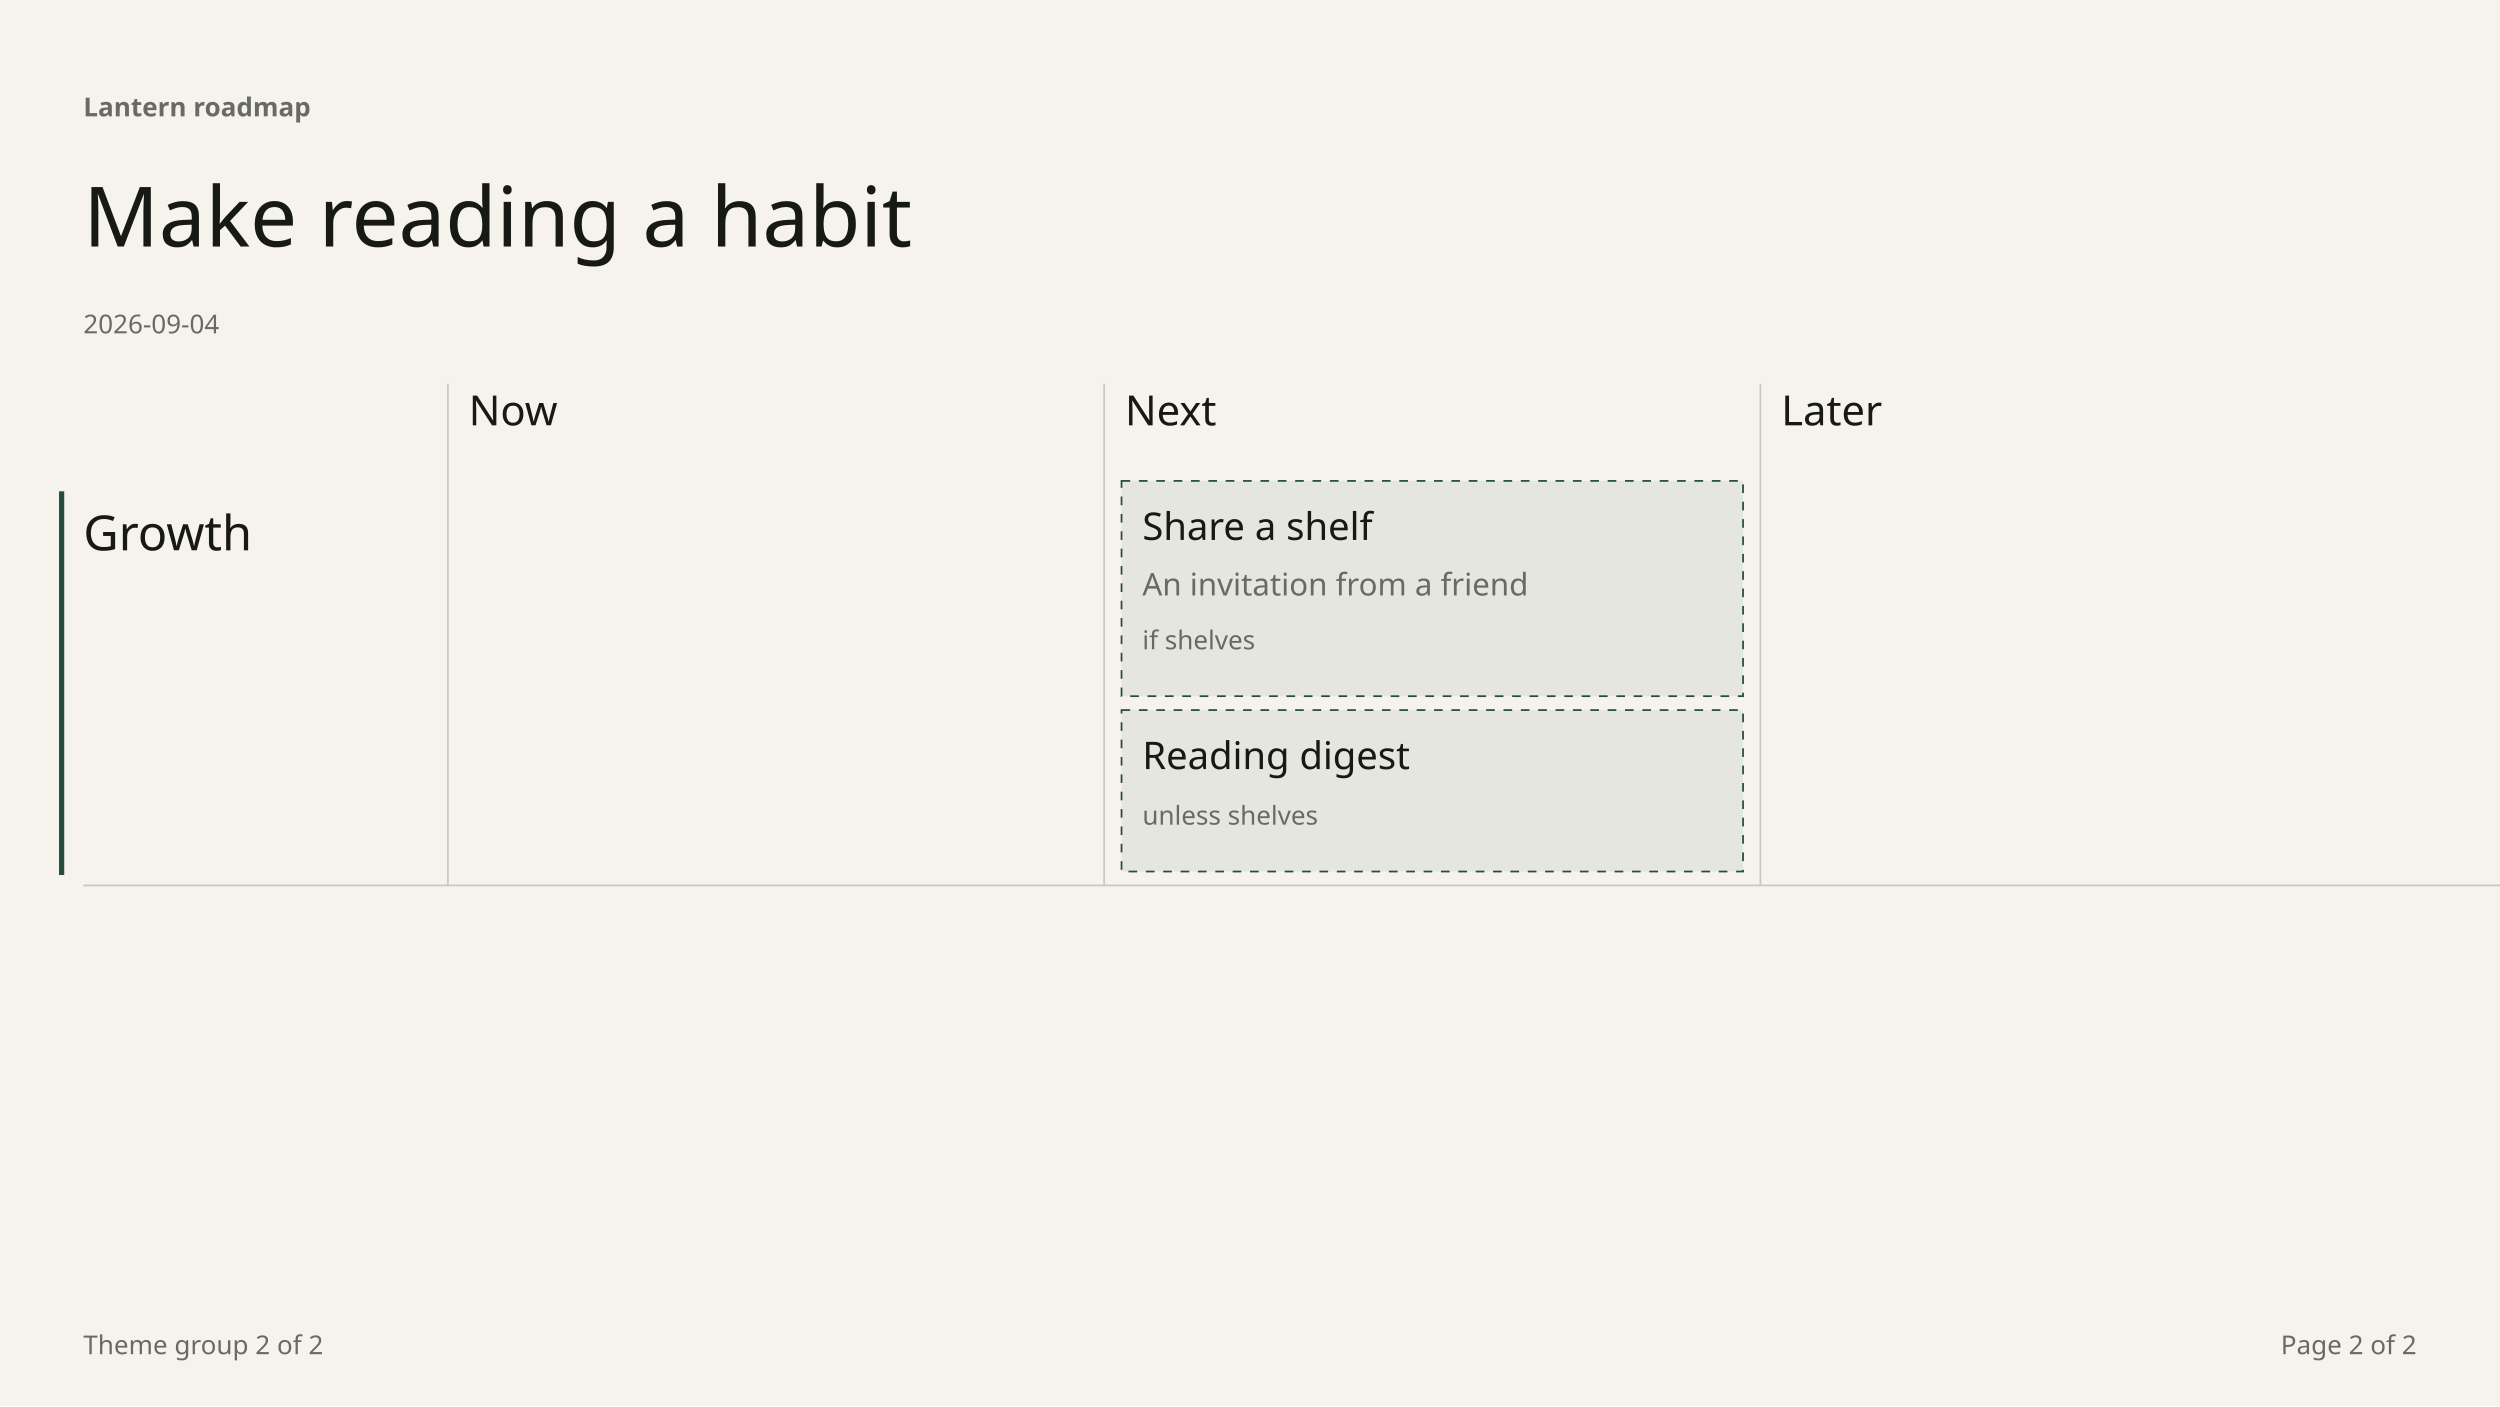
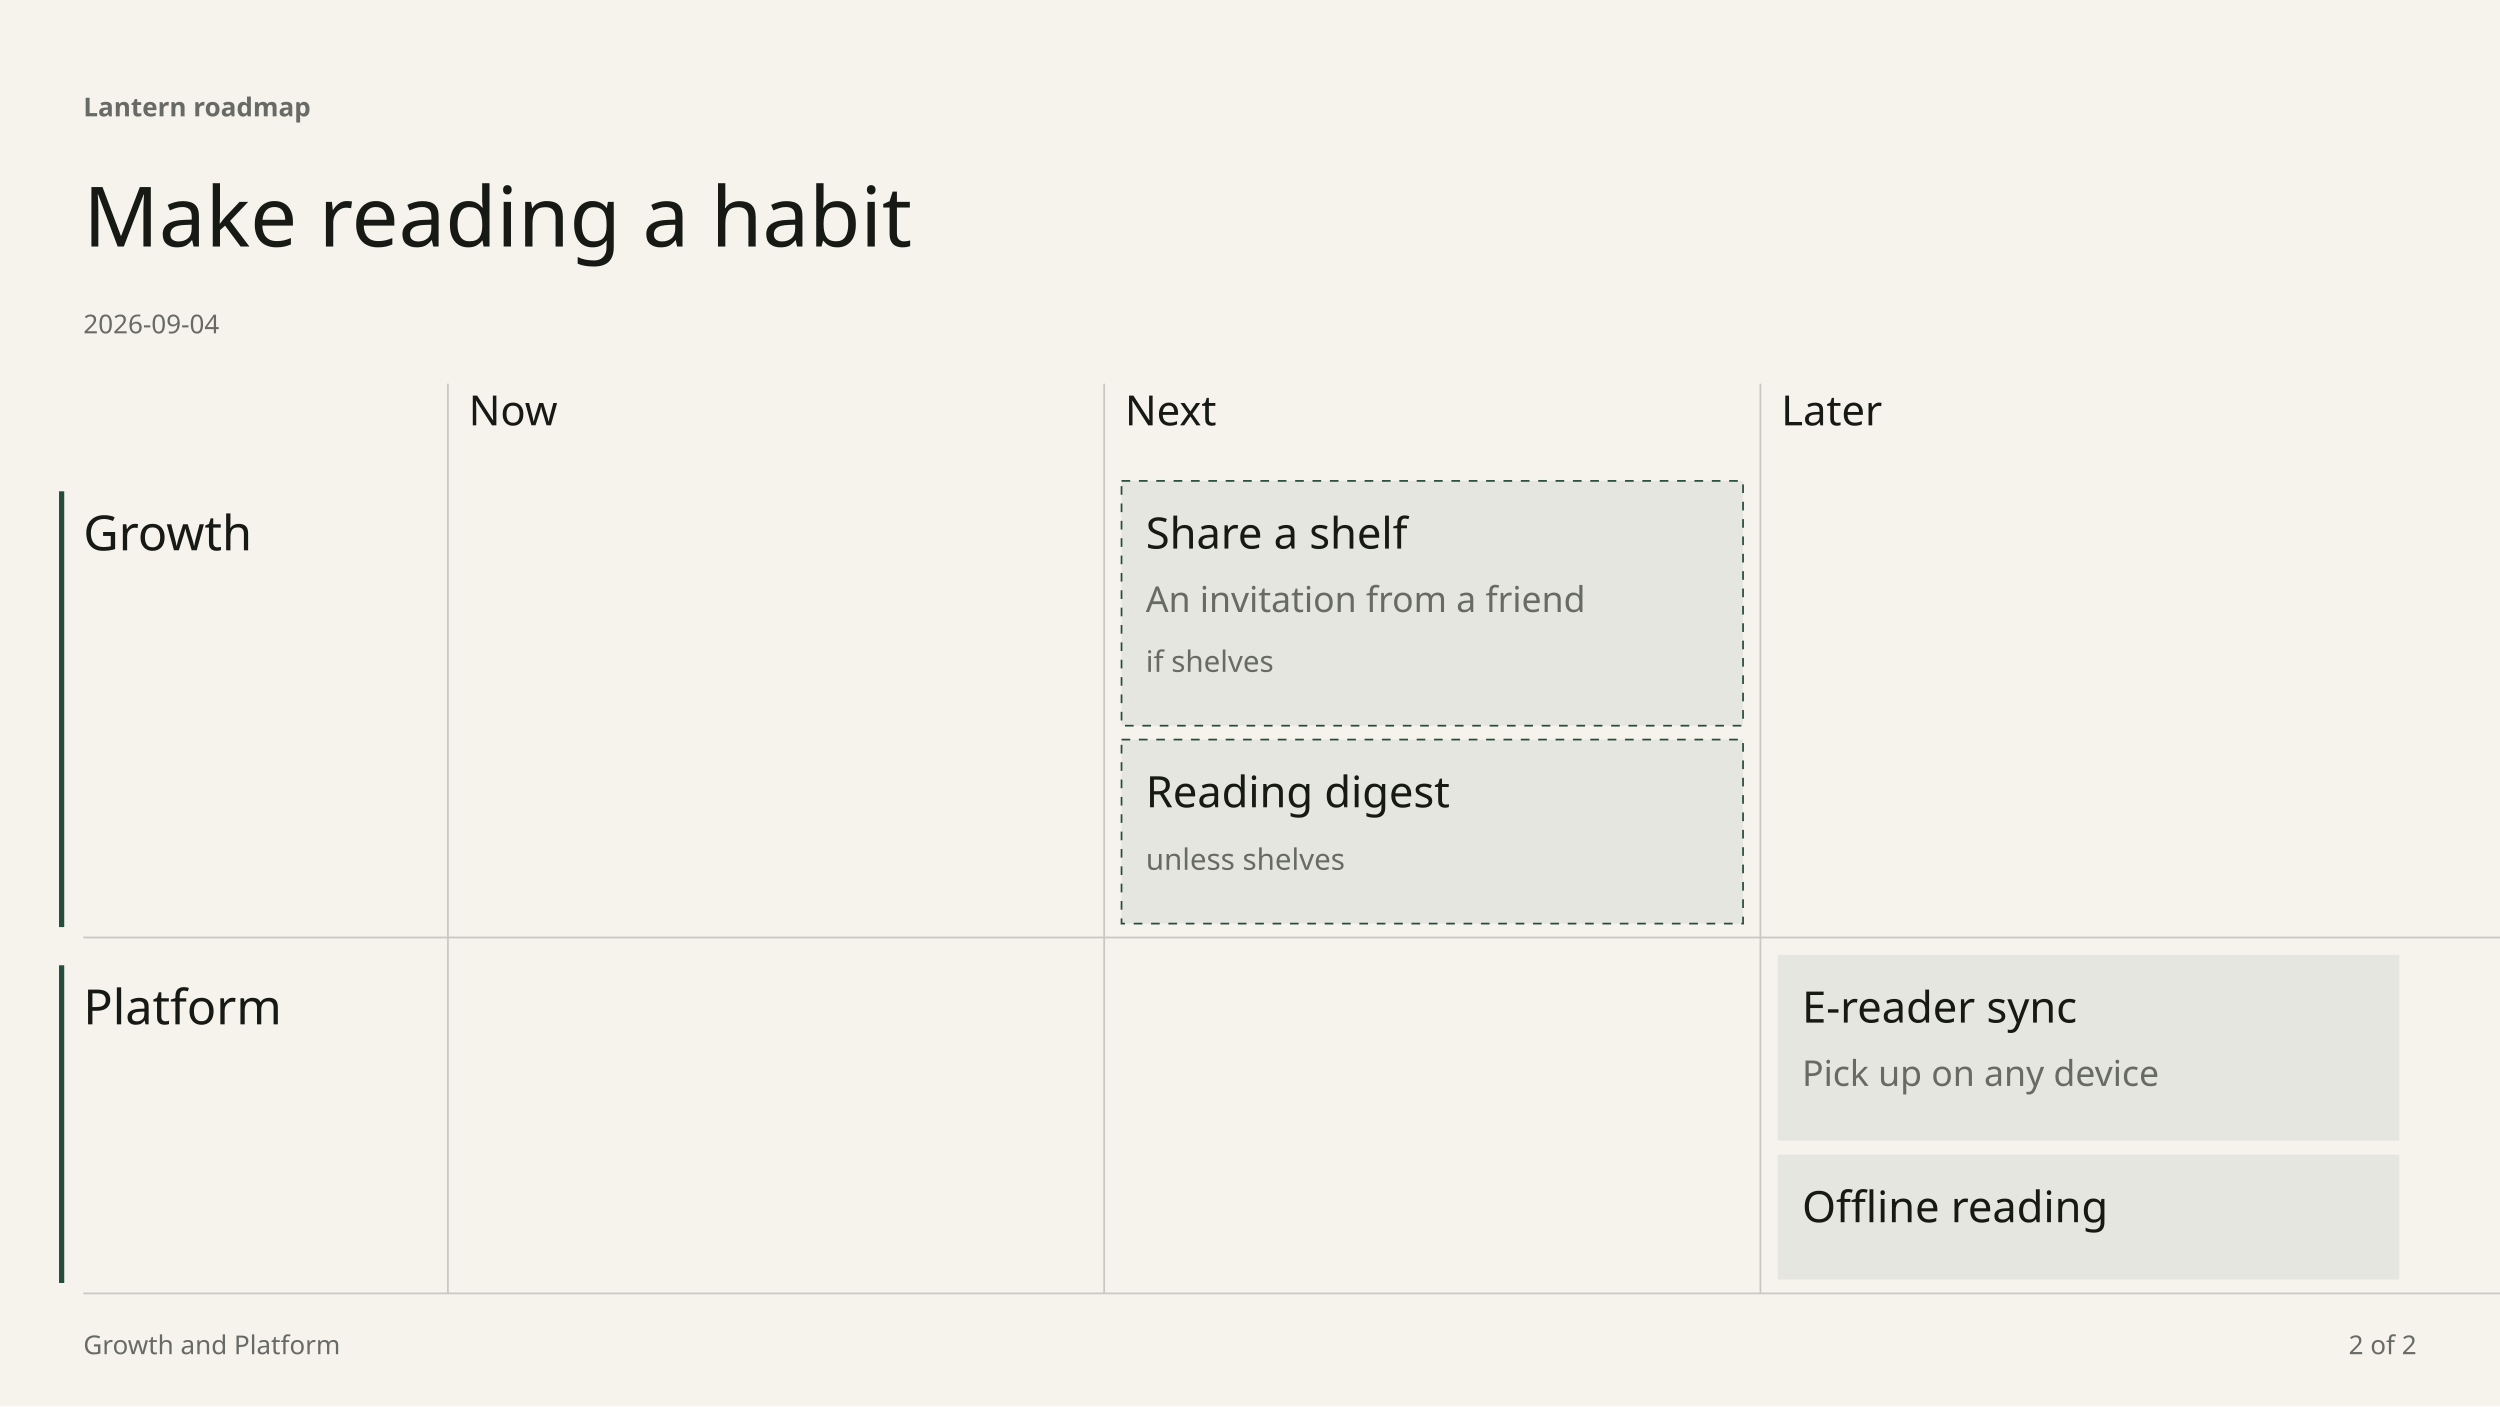
- <svg xmlns="http://www.w3.org/2000/svg" width="1920" height="1080" viewBox="0 0 1440 810" font-family="DM Sans" data-chapter-layout="grid" data-min-readable-scale="0.7">
+ <svg xmlns="http://www.w3.org/2000/svg" width="1920" height="1080" viewBox="0 0 1440 810" font-family="DM Sans" data-chapter-layout="grid" data-min-readable-scale="0.7" data-body-top="221" data-content-bottom="737" data-body-bottom="750" data-scale="1.14" data-slide-group="0:1">
  <rect x="0" y="0" width="1440" height="810" fill="#F6F3ED" />
-   <rect x="34" y="283" width="3" height="221" fill="#254C3D" />
-   <line x1="48" y1="510" x2="1440" y2="510" stroke="#c9c7c2" stroke-width="1" />
-   <line x1="258" y1="221" x2="258" y2="510" stroke="#c9c7c2" stroke-width="1" />
-   <line x1="636" y1="221" x2="636" y2="510" stroke="#c9c7c2" stroke-width="1" />
-   <line x1="1014" y1="221" x2="1014" y2="510" stroke="#c9c7c2" stroke-width="1" />
+   <rect x="34" y="283" width="3" height="251" fill="#254C3D" />
+   <rect x="34" y="556" width="3" height="183" fill="#254C3D" />
+   <line x1="48" y1="540" x2="1440" y2="540" stroke="#c9c7c2" stroke-width="1" />
+   <line x1="48" y1="745" x2="1440" y2="745" stroke="#c9c7c2" stroke-width="1" />
+   <line x1="258" y1="221" x2="258" y2="745" stroke="#c9c7c2" stroke-width="1" />
+   <line x1="636" y1="221" x2="636" y2="745" stroke="#c9c7c2" stroke-width="1" />
+   <line x1="1014" y1="221" x2="1014" y2="745" stroke="#c9c7c2" stroke-width="1" />
  <text x="48" y="67" font-family="DM Sans" font-size="15" font-weight="600" fill="#686B65">Lantern roadmap</text>
  <text x="48" y="142" font-family="Instrument Serif" font-size="48" font-weight="400" fill="#171914">Make reading a habit</text>
  <text x="48" y="192" font-family="DM Sans" font-size="15" font-weight="400" fill="#686B65">2026-09-04</text>
  <text x="270" y="245" font-family="Instrument Serif" font-size="24" font-weight="400" fill="#171914">Now</text>
  <text x="648" y="245" font-family="Instrument Serif" font-size="24" font-weight="400" fill="#171914">Next</text>
  <text x="1026" y="245" font-family="Instrument Serif" font-size="24" font-weight="400" fill="#171914">Later</text>
  <text x="48" y="317" font-family="Instrument Serif" font-size="28" font-weight="400" fill="#171914">Growth</text>
+   <text x="48" y="590" font-family="Instrument Serif" font-size="28" font-weight="400" fill="#171914">Platform</text>
  <g data-key="share a shelf" data-source-index="2" data-item-title="Share a shelf" data-world-state="cond">
-     <rect x="646" y="277" width="358" height="124" fill="#e6e6e0" stroke="#254C3D" stroke-dasharray="5 5" />
-     <text x="658" y="311" font-family="DM Sans" font-size="22" font-weight="500" fill="#171914">Share a shelf</text>
-     <text x="658" y="343" font-family="DM Sans" font-size="18" font-weight="400" fill="#686B65">An invitation from a friend</text>
-     <text x="658" y="374" font-family="DM Sans" font-size="15" font-weight="400" fill="#686B65">if shelves</text>
+     <rect x="646" y="277" width="358" height="141" fill="#e6e6e0" stroke="#254C3D" stroke-dasharray="5 5" />
+     <text x="660" y="316" font-family="DM Sans" font-size="25" font-weight="500" fill="#171914">Share a shelf</text>
+     <text x="660" y="352.5" font-family="DM Sans" font-size="20.5" font-weight="400" fill="#686B65">An invitation from a friend</text>
+     <text x="660" y="387" font-family="DM Sans" font-size="17" font-weight="400" fill="#686B65">if shelves</text>
  </g>
  <g data-key="reading digest" data-source-index="3" data-item-title="Reading digest" data-world-state="cond">
-     <rect x="646" y="409" width="358" height="93" fill="#e6e6e0" stroke="#254C3D" stroke-dasharray="5 5" />
-     <text x="658" y="443" font-family="DM Sans" font-size="22" font-weight="500" fill="#171914">Reading digest</text>
-     <text x="658" y="475" font-family="DM Sans" font-size="15" font-weight="400" fill="#686B65">unless shelves</text>
+     <rect x="646" y="426" width="358" height="106" fill="#e6e6e0" stroke="#254C3D" stroke-dasharray="5 5" />
+     <text x="660" y="465" font-family="DM Sans" font-size="25" font-weight="500" fill="#171914">Reading digest</text>
+     <text x="660" y="501" font-family="DM Sans" font-size="17" font-weight="400" fill="#686B65">unless shelves</text>
  </g>
-   <text x="48" y="780" font-family="DM Sans" font-size="15" font-weight="400" fill="#686B65">Theme group 2 of 2</text>
-   <text x="1392" y="780" font-family="DM Sans" font-size="15" fill="#686B65" text-anchor="end">Page 2 of 2</text>
+   <g data-key="e-reader sync" data-source-index="4" data-item-title="E-reader sync" data-world-state="live">
+     <rect x="1024" y="550" width="358" height="107" fill="#e6e6e0" stroke="none" />
+     <text x="1038" y="589" font-family="DM Sans" font-size="25" font-weight="500" fill="#171914">E-reader sync</text>
+     <text x="1038" y="625.5" font-family="DM Sans" font-size="20.5" font-weight="400" fill="#686B65">Pick up on any device</text>
+   </g>
+   <g data-key="offline reading" data-source-index="5" data-item-title="Offline reading" data-world-state="live">
+     <rect x="1024" y="665" width="358" height="72" fill="#e6e6e0" stroke="none" />
+     <text x="1038" y="704" font-family="DM Sans" font-size="25" font-weight="500" fill="#171914">Offline reading</text>
+   </g>
+   <text x="48" y="780" font-family="DM Sans" font-size="15" font-weight="400" fill="#686B65">Growth and Platform</text>
+   <text x="1392" y="780" font-family="DM Sans" font-size="15" fill="#686B65" text-anchor="end">2 of 2</text>
</svg>
